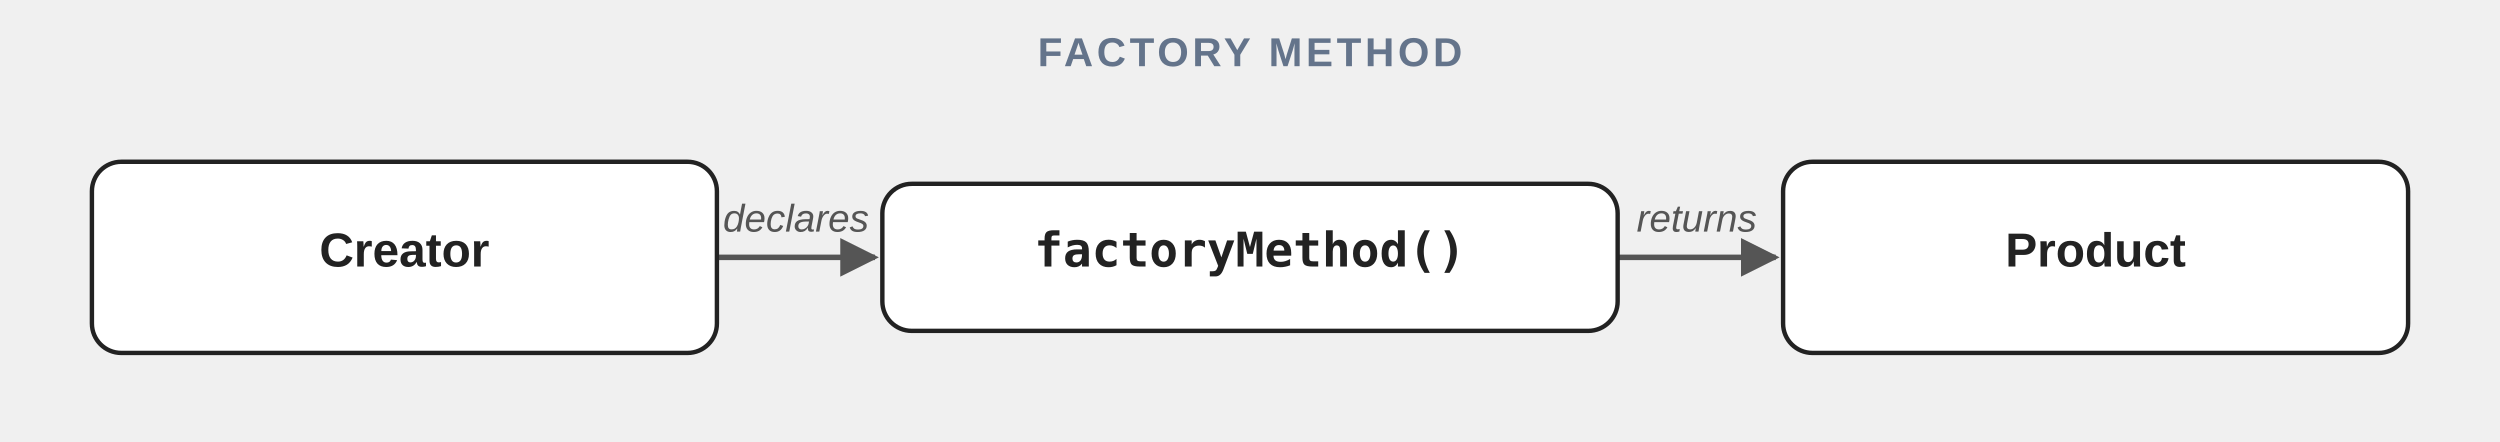
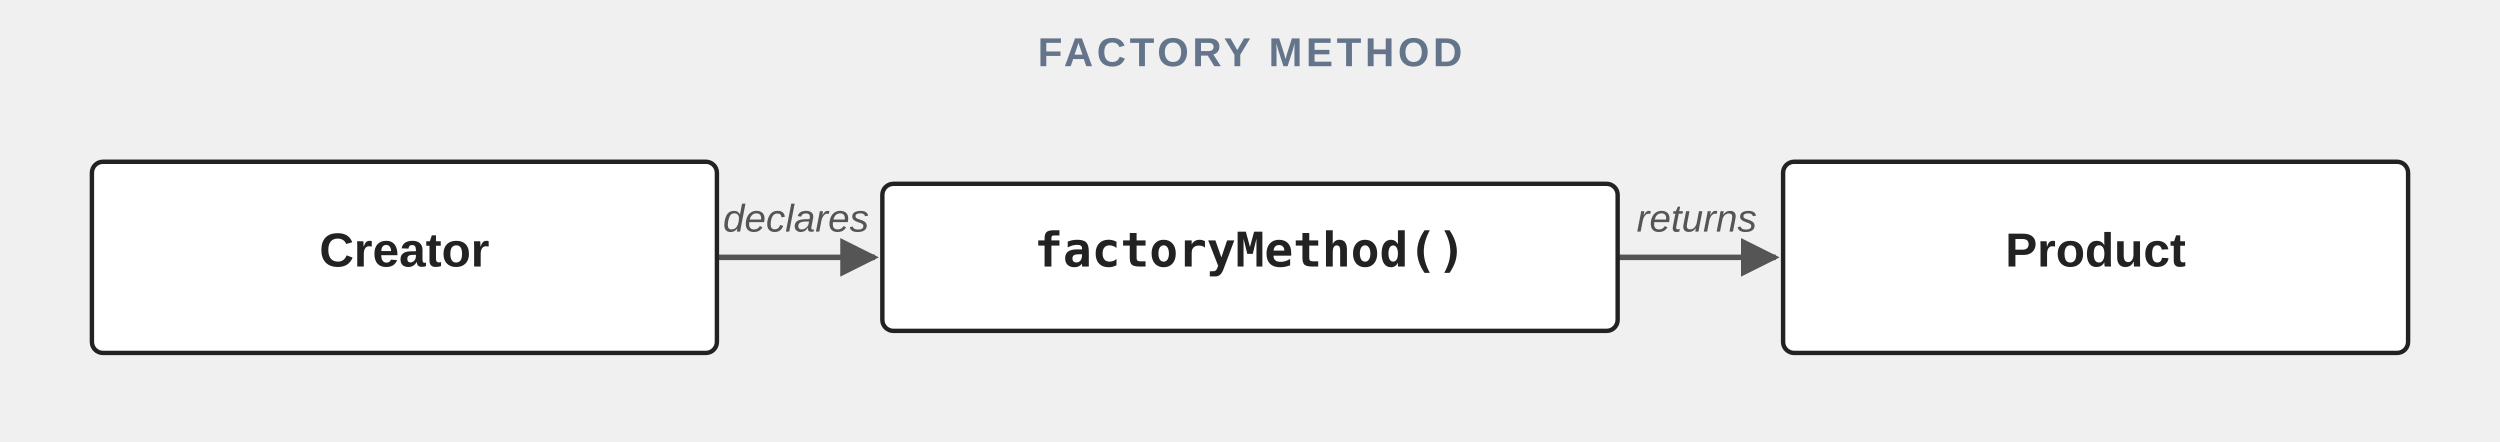
<svg xmlns="http://www.w3.org/2000/svg" width="680" height="120" viewBox="0 0 680 120" role="img" aria-label="Factory Method: a creator declares one factory method that returns one product">
  <defs>
    <marker id="af8-a" viewBox="0 0 10 10" refX="9" refY="5" markerWidth="7" markerHeight="7" orient="auto-start-reverse">
      <path d="M0 0 L10 5 L0 10 Z" fill="#555555" />
    </marker>
    <marker id="af8-l" viewBox="0 0 10 10" refX="9" refY="5" markerWidth="7" markerHeight="7" orient="auto-start-reverse">
      <path d="M0 0 L10 5 L0 10 Z" fill="#9A9A9A" />
    </marker>
  </defs>
  <path d="M195 70 H238" fill="none" stroke="#555555" stroke-width="1.5" stroke-linejoin="miter" marker-end="url(#af8-a)" />
  <path d="M440 70 H483" fill="none" stroke="#555555" stroke-width="1.5" stroke-linejoin="miter" marker-end="url(#af8-a)" />
  <text x="340" y="18" text-anchor="middle" font-family="system-ui, -apple-system, 'Segoe UI', Arial, sans-serif" font-size="11" font-weight="700" fill="#64748b" letter-spacing="1">FACTORY METHOD</text>
-   <rect x="25" y="44" width="170" height="52" rx="8" fill="#FFFFFF" stroke="#222222" stroke-width="1.2" />
+   <rect x="25" y="44" width="170" height="52" rx="3" fill="#FFFFFF" stroke="#222222" stroke-width="1.2" />
  <text x="110" y="72.5" text-anchor="middle" font-family="system-ui, -apple-system, 'Segoe UI', Arial, sans-serif" font-size="13" font-weight="600" fill="#222222">Creator</text>
-   <rect x="240" y="50" width="200" height="40" rx="8" fill="#FFFFFF" stroke="#222222" stroke-width="1.2" />
+   <rect x="240" y="50" width="200" height="40" rx="3" fill="#FFFFFF" stroke="#222222" stroke-width="1.2" />
  <text x="340" y="72.5" text-anchor="middle" font-family="Consolas, 'Source Code Pro', monospace" font-size="13" font-weight="600" fill="#222222">factoryMethod()</text>
-   <rect x="485" y="44" width="170" height="52" rx="8" fill="#FFFFFF" stroke="#222222" stroke-width="1.2" />
+   <rect x="485" y="44" width="170" height="52" rx="3" fill="#FFFFFF" stroke="#222222" stroke-width="1.2" />
  <text x="570" y="72.5" text-anchor="middle" font-family="system-ui, -apple-system, 'Segoe UI', Arial, sans-serif" font-size="13" font-weight="600" fill="#222222">Product</text>
  <text x="216.5" y="63" text-anchor="middle" font-family="system-ui, -apple-system, 'Segoe UI', Arial, sans-serif" font-size="10.5" font-weight="400" fill="#555555" font-style="italic">declares</text>
  <text x="461.5" y="63" text-anchor="middle" font-family="system-ui, -apple-system, 'Segoe UI', Arial, sans-serif" font-size="10.5" font-weight="400" fill="#555555" font-style="italic">returns</text>
</svg>
